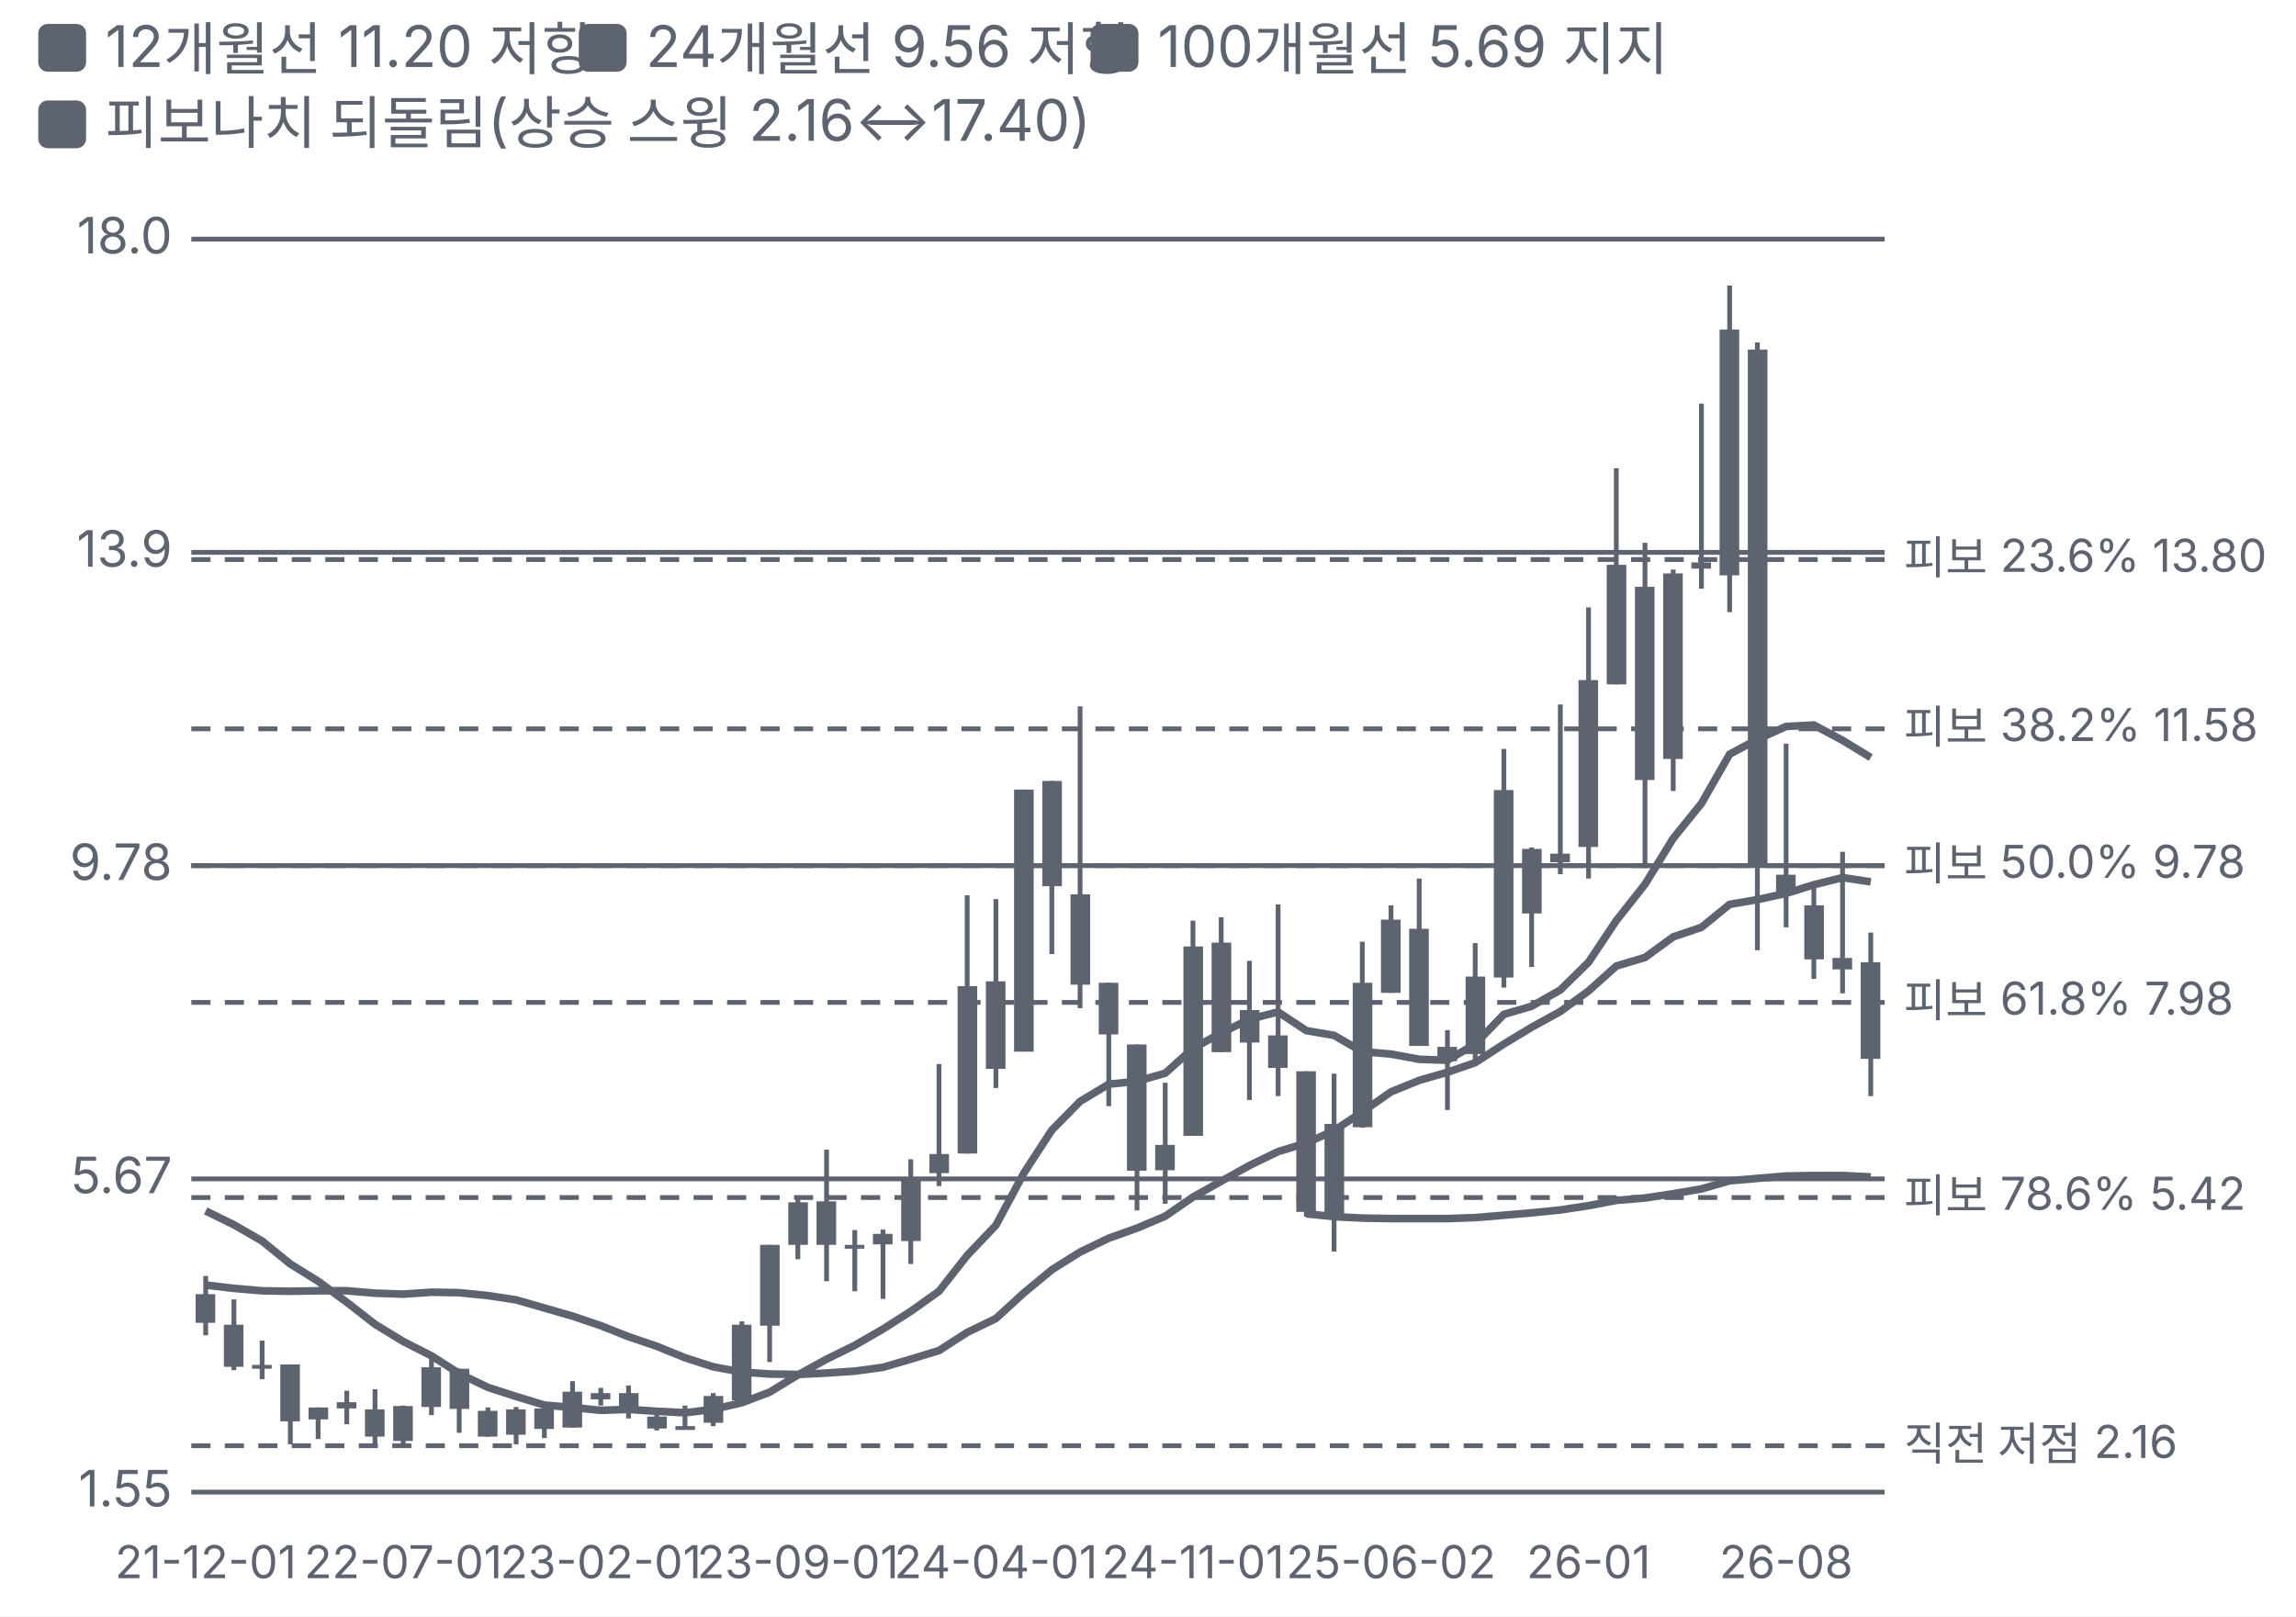
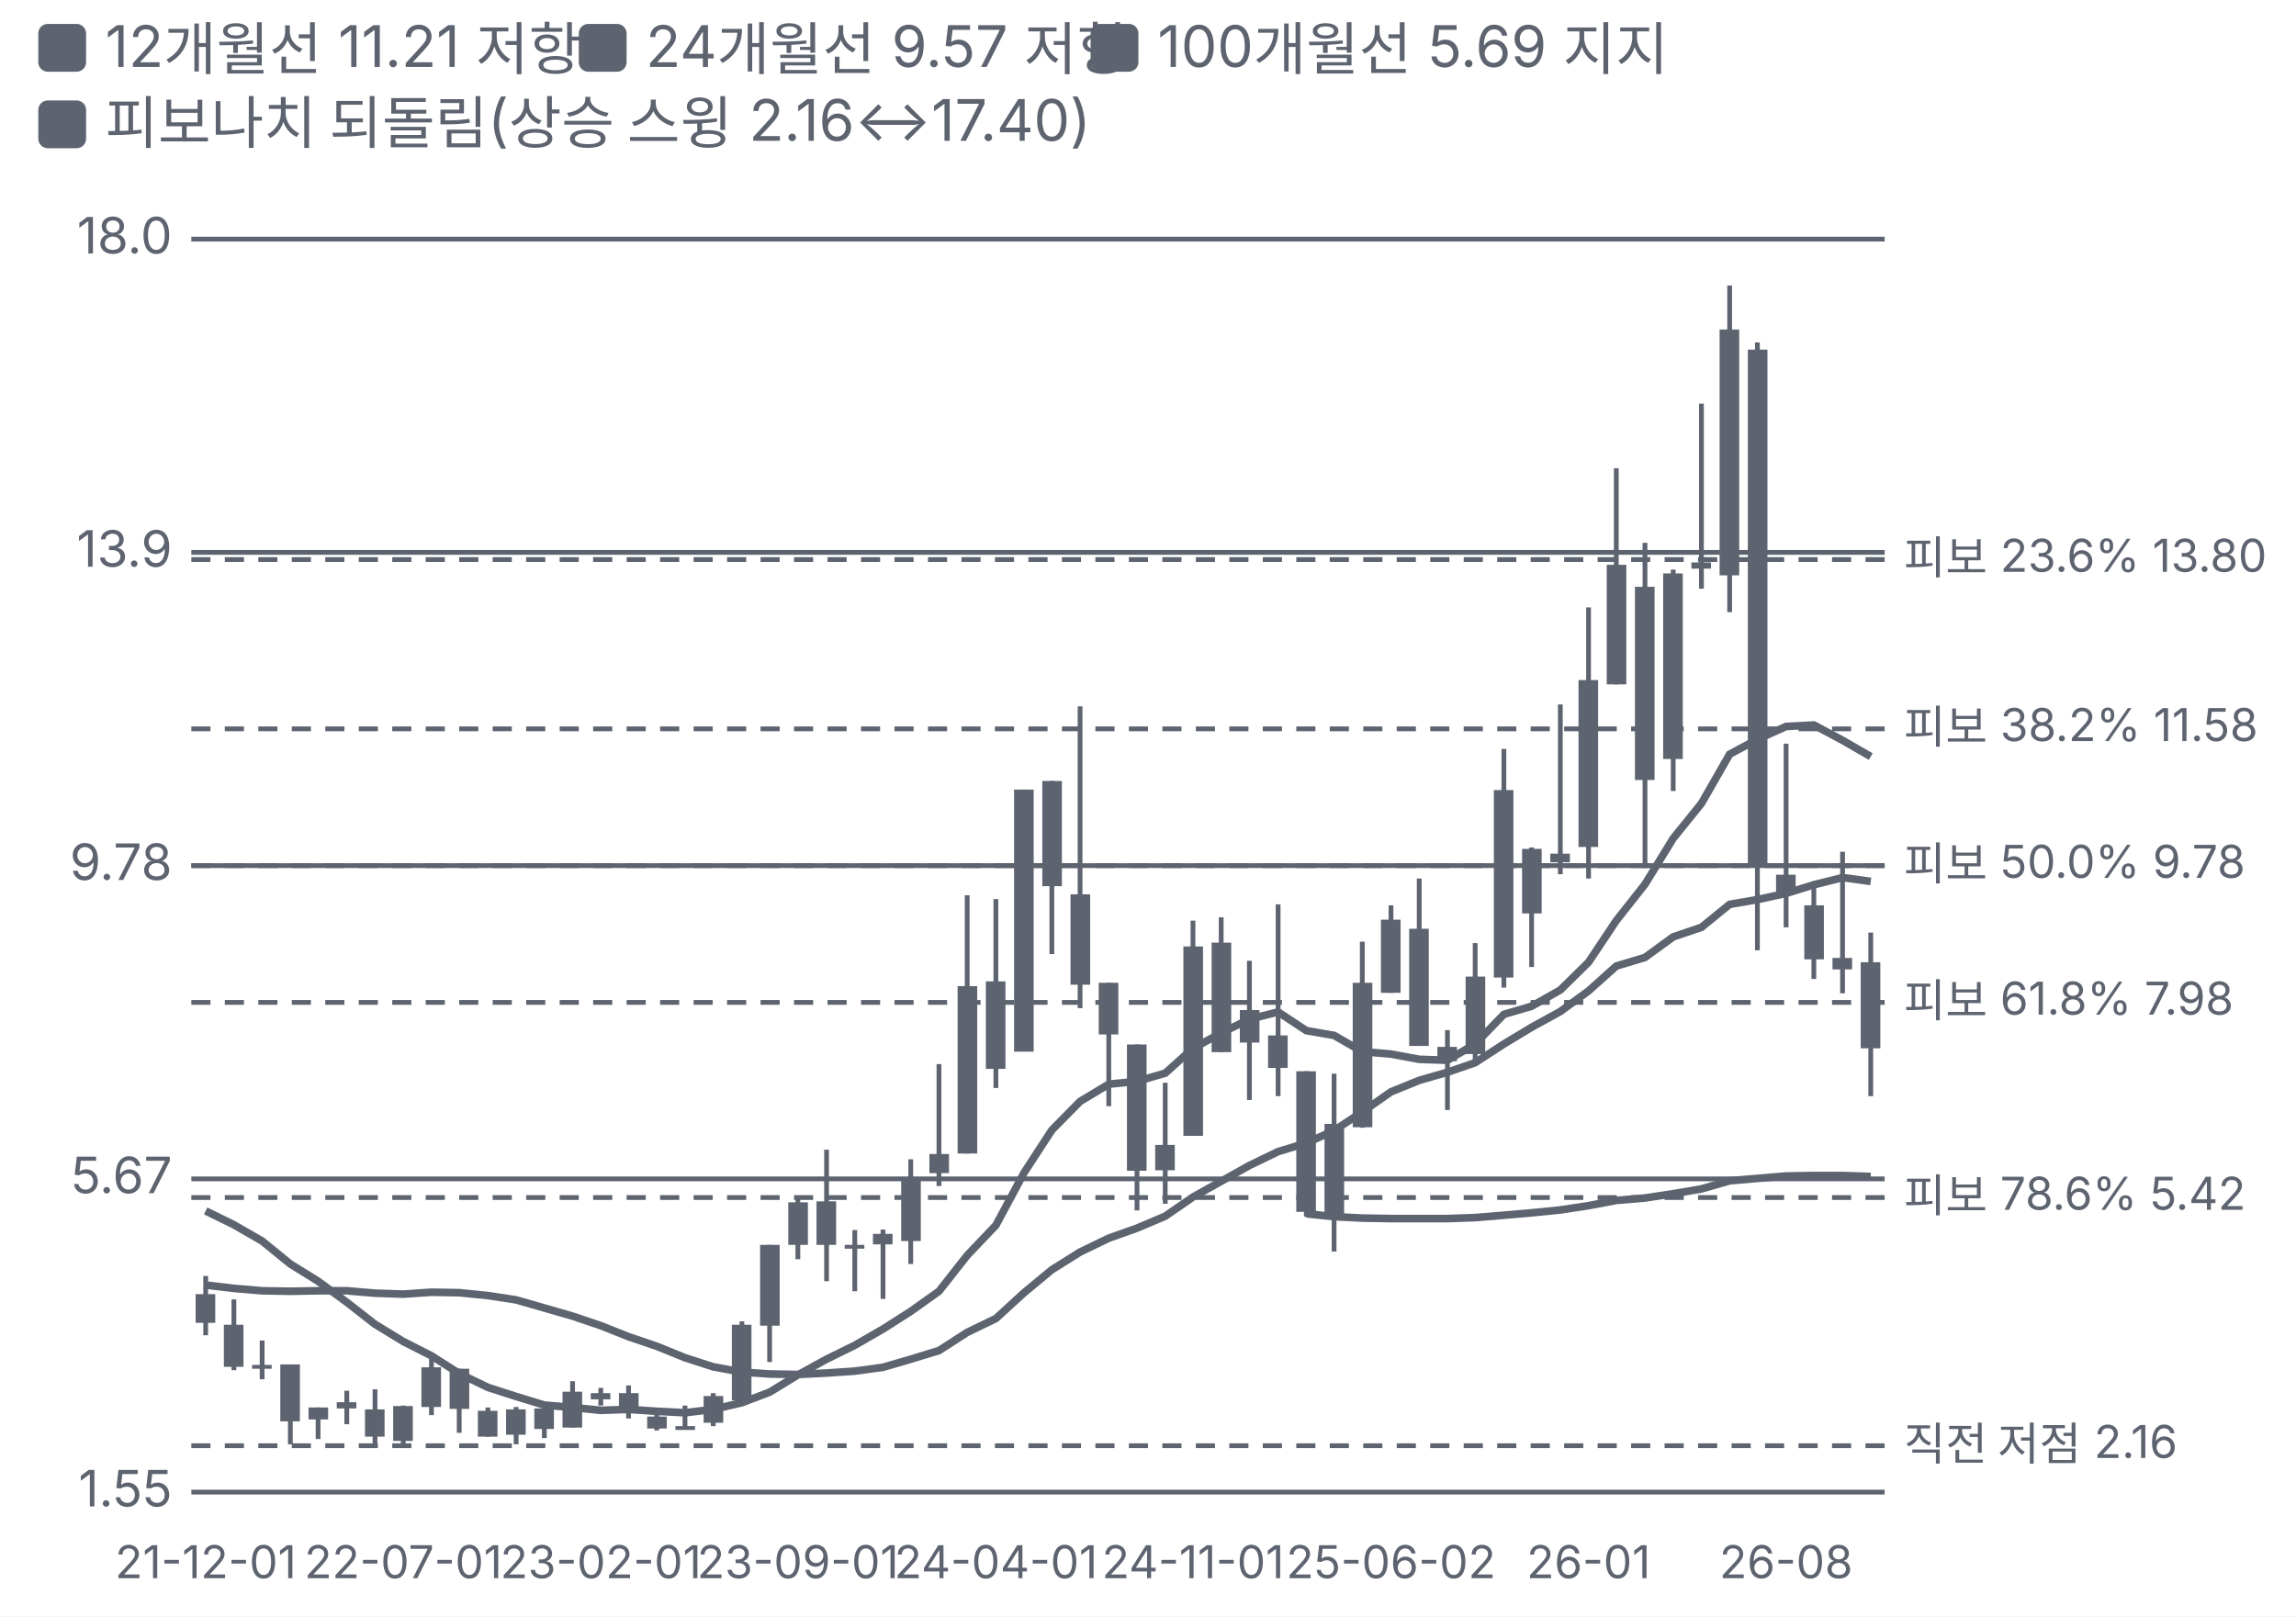
<svg xmlns="http://www.w3.org/2000/svg" viewBox="0 0 480 338" width="480" height="338">
  <style>text{fill:#5d6470;font-size:10.5px;font-family:-apple-system,'Apple SD Gothic Neo','Malgun Gothic',sans-serif}</style>
  <rect width="100%" height="100%" fill="#ffffff" />
  <rect x="8" y="5" width="10" height="10" rx="2" fill="#5d6470" />
-   <text x="22" y="14" style="font-size:12px">12개월선 11.20 저항</text>
+   <text x="22" y="14" style="font-size:12px">12개월선 11.21 저항</text>
  <rect x="121" y="5" width="10" height="10" rx="2" fill="#5d6470" />
-   <text x="135" y="14" style="font-size:12px">24개월선 9.56 저항</text>
+   <text x="135" y="14" style="font-size:12px">24개월선 9.57 저항</text>
  <rect x="228" y="5" width="10" height="10" rx="2" fill="#5d6470" />
  <text x="242" y="14" style="font-size:12px">100개월선 5.69 지지</text>
  <rect x="8" y="21" width="10" height="10" rx="2" fill="#5d6470" />
  <text x="22" y="30" style="font-size:12px">피보나치 되돌림(상승 스윙 2.16↔17.40)</text>
  <g transform="translate(0,38)">
    <line x1="40" x2="394" y1="274.0" y2="274.0" stroke="#5d6470" />
    <text x="36" y="277.0" text-anchor="end">1.55</text>
    <line x1="40" x2="394" y1="208.5" y2="208.5" stroke="#5d6470" />
    <text x="36" y="211.5" text-anchor="end">5.67</text>
    <line x1="40" x2="394" y1="143.0" y2="143.0" stroke="#5d6470" />
    <text x="36" y="146.0" text-anchor="end">9.78</text>
    <line x1="40" x2="394" y1="77.5" y2="77.5" stroke="#5d6470" />
    <text x="36" y="80.5" text-anchor="end">13.9</text>
    <line x1="40" x2="394" y1="12.0" y2="12.0" stroke="#5d6470" />
    <text x="36" y="15.0" text-anchor="end">18.0</text>
-     <polyline fill="none" stroke="#5d6470" stroke-width="1.6" points="43.0,215.2 48.9,218.1 54.8,221.5 60.7,226.3 66.5,229.9 72.5,234.3 78.4,238.9 84.3,242.5 90.2,245.5 96.0,249.2 102.0,252.1 107.9,254.0 113.8,255.8 119.7,256.3 125.6,256.9 131.4,256.7 137.3,257.1 143.2,257.4 149.1,256.7 155.1,255.3 160.9,253.1 166.8,249.5 172.8,246.2 178.7,243.3 184.6,239.9 190.4,236.2 196.3,232.0 202.2,224.5 208.2,218.2 214.1,207.2 219.9,198.3 225.8,192.3 231.8,188.7 237.7,188.1 243.6,186.4 249.4,181.2 255.3,178.0 261.2,175.1 267.2,173.6 273.1,177.5 278.9,178.5 284.8,181.9 290.8,182.4 296.7,183.5 302.6,183.7 308.4,180.3 314.4,174.1 320.2,172.4 326.2,169.0 332.1,163.2 337.9,154.5 343.9,146.9 349.8,137.3 355.7,130.0 361.6,119.7 367.4,116.6 373.4,113.9 379.2,113.6 385.2,116.8 391.1,120.4" />
-     <polyline fill="none" stroke="#5d6470" stroke-width="1.6" points="43.0,230.7 48.9,231.4 54.8,231.9 60.7,232.0 66.5,231.9 72.5,231.9 78.4,232.4 84.3,232.6 90.2,232.2 96.0,232.3 102.0,232.9 107.9,233.8 113.8,235.5 119.7,237.2 125.6,239.2 131.4,241.5 137.3,243.5 143.2,245.9 149.1,247.8 155.1,248.9 160.9,249.3 166.8,249.4 172.8,249.1 178.7,248.7 184.6,247.9 190.4,246.2 196.3,244.4 202.2,240.6 208.2,237.7 214.1,232.3 219.9,227.5 225.8,223.8 231.8,220.9 237.7,218.8 243.6,216.3 249.4,212.3 255.3,209.0 261.2,205.7 267.2,202.8 273.1,201.0 278.9,198.4 284.8,194.5 290.8,190.3 296.7,187.9 302.6,186.2 308.4,184.2 314.4,180.3 320.2,176.8 326.2,173.5 332.1,169.2 337.9,164.0 343.9,162.2 349.8,157.9 355.7,155.9 361.6,151.1 367.4,150.1 373.4,148.8 379.2,147.0 385.2,145.5 391.1,146.4" />
-     <polyline fill="none" stroke="#5d6470" stroke-width="1.6" points="273.1,215.8 278.9,216.4 284.8,216.7 290.8,216.8 296.7,216.8 302.6,216.8 308.4,216.6 314.4,216.1 320.2,215.6 326.2,215.0 332.1,214.1 337.9,213.0 343.9,212.5 349.8,211.6 355.7,210.6 361.6,208.9 367.4,208.4 373.4,207.9 379.2,207.8 385.2,207.8 391.1,208.1" />
+     <polyline fill="none" stroke="#5d6470" stroke-width="1.6" points="43.0,215.2 48.9,218.1 54.8,221.5 60.7,226.3 66.5,229.9 72.5,234.3 78.4,238.9 84.3,242.5 90.2,245.5 96.0,249.2 102.0,252.1 107.9,254.0 113.8,255.8 119.7,256.3 125.6,256.9 131.4,256.7 137.3,257.1 143.2,257.4 149.1,256.7 155.1,255.3 160.9,253.1 166.8,249.5 172.8,246.2 178.7,243.3 184.6,239.9 190.4,236.2 196.3,232.0 202.2,224.5 208.2,218.2 214.1,207.2 219.9,198.3 225.8,192.3 231.8,188.7 237.7,188.1 243.6,186.4 249.4,181.2 255.3,178.0 261.2,175.1 267.2,173.6 273.1,177.5 278.9,178.5 284.8,181.9 290.8,182.4 296.7,183.5 302.6,183.7 308.4,180.3 314.4,174.1 320.2,172.4 326.2,169.0 332.1,163.2 337.9,154.5 343.9,146.9 349.8,137.3 355.7,130.0 361.6,119.7 367.4,116.6 373.4,113.9 379.2,113.6 385.2,116.8 391.1,120.2" />
+     <polyline fill="none" stroke="#5d6470" stroke-width="1.6" points="43.0,230.7 48.9,231.4 54.8,231.9 60.7,232.0 66.5,231.9 72.5,231.9 78.4,232.4 84.3,232.6 90.2,232.2 96.0,232.3 102.0,232.9 107.9,233.8 113.8,235.5 119.7,237.2 125.6,239.2 131.4,241.5 137.3,243.5 143.2,245.9 149.1,247.8 155.1,248.9 160.9,249.3 166.8,249.4 172.8,249.1 178.7,248.7 184.6,247.9 190.4,246.2 196.3,244.4 202.2,240.6 208.2,237.7 214.1,232.3 219.9,227.5 225.8,223.8 231.8,220.9 237.7,218.8 243.6,216.3 249.4,212.3 255.3,209.0 261.2,205.7 267.2,202.8 273.1,201.0 278.9,198.4 284.8,194.5 290.8,190.3 296.7,187.9 302.6,186.2 308.4,184.2 314.4,180.3 320.2,176.8 326.2,173.5 332.1,169.2 337.9,164.0 343.9,162.2 349.8,157.9 355.7,155.9 361.6,151.1 367.4,150.1 373.4,148.8 379.2,147.0 385.2,145.5 391.1,146.3" />
+     <polyline fill="none" stroke="#5d6470" stroke-width="1.6" points="273.1,215.8 278.9,216.4 284.8,216.7 290.8,216.8 296.7,216.8 302.6,216.8 308.4,216.6 314.4,216.1 320.2,215.6 326.2,215.0 332.1,214.1 337.9,213.0 343.9,212.5 349.8,211.6 355.7,210.6 361.6,208.9 367.4,208.4 373.4,207.9 379.2,207.8 385.2,207.8 391.1,208.0" />
    <line x1="40" x2="394" y1="79.0" y2="79.0" stroke="#5d6470" stroke-dasharray="4 3" />
    <text x="398" y="82.0" style="font-size:9.5px">피보 23.6% 13.80</text>
    <line x1="40" x2="394" y1="114.4" y2="114.4" stroke="#5d6470" stroke-dasharray="4 3" />
    <text x="398" y="117.4" style="font-size:9.5px">피보 38.2% 11.58</text>
    <line x1="40" x2="394" y1="143.0" y2="143.0" stroke="#5d6470" stroke-dasharray="4 3" />
    <text x="398" y="146.0" style="font-size:9.5px">피보 50.0% 9.78</text>
    <line x1="40" x2="394" y1="171.6" y2="171.6" stroke="#5d6470" stroke-dasharray="4 3" />
    <text x="398" y="174.6" style="font-size:9.5px">피보 61.8% 7.98</text>
    <line x1="40" x2="394" y1="212.4" y2="212.4" stroke="#5d6470" stroke-dasharray="4 3" />
    <text x="398" y="215.4" style="font-size:9.5px">피보 78.6% 5.42</text>
    <line x1="40" x2="394" y1="264.3" y2="264.3" stroke="#5d6470" stroke-dasharray="4 3" />
    <text x="398" y="267.3" style="font-size:9.5px">직전 저점 2.16</text>
    <line x1="43.0" x2="43.0" y1="228.8" y2="241.2" stroke="#5d6470" />
    <rect x="40.9" y="232.6" width="4.1" height="6.0" fill="#5d6470" />
    <rect class="ck" x="40.0" y="12" width="5.9" height="262" fill="transparent" data-d="2021-12-01" data-o="4.15" data-h="4.39" data-l="3.61" data-c="3.77" data-p="" data-up="0" />
    <text x="43.0" y="292" text-anchor="middle" style="font-size:9.5px">21-12-01</text>
    <line x1="48.9" x2="48.9" y1="233.7" y2="248.5" stroke="#5d6470" />
    <rect x="46.8" y="239.0" width="4.1" height="8.8" fill="#5d6470" />
    <rect class="ck" x="45.9" y="12" width="5.9" height="262" fill="transparent" data-d="2022-01-03" data-o="3.75" data-h="4.08" data-l="3.15" data-c="3.20" data-p="-15.1%" data-up="0" />
    <line x1="54.8" x2="54.8" y1="242.3" y2="250.4" stroke="#5d6470" />
    <rect x="52.7" y="247.4" width="4.1" height="0.8" fill="#5d6470" />
    <rect class="ck" x="51.8" y="12" width="5.9" height="262" fill="transparent" data-d="2022-02-01" data-o="3.20" data-h="3.54" data-l="3.03" data-c="3.22" data-p="+0.6%" data-up="1" />
    <line x1="60.7" x2="60.7" y1="247.3" y2="264.0" stroke="#5d6470" />
    <rect x="58.6" y="247.3" width="4.1" height="11.9" fill="#5d6470" />
    <rect class="ck" x="57.7" y="12" width="5.9" height="262" fill="transparent" data-d="2022-03-01" data-o="3.23" data-h="3.23" data-l="2.18" data-c="2.48" data-p="-23.0%" data-up="0" />
    <line x1="66.5" x2="66.5" y1="256.3" y2="262.9" stroke="#5d6470" />
    <rect x="64.5" y="256.3" width="4.1" height="2.5" fill="#5d6470" />
    <rect class="ck" x="63.6" y="12" width="5.9" height="262" fill="transparent" data-d="2022-04-01" data-o="2.50" data-h="2.66" data-l="2.25" data-c="2.66" data-p="+7.3%" data-up="1" />
    <line x1="72.5" x2="72.5" y1="252.8" y2="259.8" stroke="#5d6470" />
    <rect x="70.4" y="255.2" width="4.1" height="1.3" fill="#5d6470" />
    <rect class="ck" x="69.5" y="12" width="5.9" height="262" fill="transparent" data-d="2022-05-02" data-o="2.73" data-h="2.88" data-l="2.44" data-c="2.65" data-p="-0.4%" data-up="0" />
    <line x1="78.4" x2="78.4" y1="252.5" y2="264.0" stroke="#5d6470" />
    <rect x="76.3" y="256.7" width="4.1" height="5.7" fill="#5d6470" />
    <rect class="ck" x="75.4" y="12" width="5.9" height="262" fill="transparent" data-d="2022-06-01" data-o="2.64" data-h="2.90" data-l="2.18" data-c="2.28" data-p="-14.0%" data-up="0" />
    <line x1="84.3" x2="84.3" y1="255.9" y2="264.3" stroke="#5d6470" />
    <rect x="82.2" y="256.0" width="4.1" height="7.3" fill="#5d6470" />
    <rect class="ck" x="81.3" y="12" width="5.9" height="262" fill="transparent" data-d="2022-07-01" data-o="2.22" data-h="2.69" data-l="2.16" data-c="2.68" data-p="+17.5%" data-up="1" />
    <text x="84.3" y="292" text-anchor="middle" style="font-size:9.5px">22-07-01</text>
    <line x1="90.2" x2="90.2" y1="246.1" y2="257.9" stroke="#5d6470" />
    <rect x="88.1" y="247.9" width="4.1" height="8.3" fill="#5d6470" />
    <rect class="ck" x="87.2" y="12" width="5.9" height="262" fill="transparent" data-d="2022-08-01" data-o="2.67" data-h="3.30" data-l="2.56" data-c="3.19" data-p="+19.0%" data-up="1" />
    <line x1="96.0" x2="96.0" y1="248.2" y2="261.6" stroke="#5d6470" />
    <rect x="94.0" y="248.2" width="4.1" height="8.4" fill="#5d6470" />
    <rect class="ck" x="93.1" y="12" width="5.9" height="262" fill="transparent" data-d="2022-09-01" data-o="3.17" data-h="3.17" data-l="2.33" data-c="2.64" data-p="-17.2%" data-up="0" />
    <line x1="102.0" x2="102.0" y1="256.3" y2="262.4" stroke="#5d6470" />
    <rect x="99.9" y="257.0" width="4.1" height="5.4" fill="#5d6470" />
    <rect class="ck" x="99.0" y="12" width="5.9" height="262" fill="transparent" data-d="2022-10-03" data-o="2.62" data-h="2.66" data-l="2.28" data-c="2.28" data-p="-13.6%" data-up="0" />
    <line x1="107.9" x2="107.9" y1="256.2" y2="264.0" stroke="#5d6470" />
    <rect x="105.8" y="256.7" width="4.1" height="5.3" fill="#5d6470" />
    <rect class="ck" x="104.9" y="12" width="5.9" height="262" fill="transparent" data-d="2022-11-01" data-o="2.31" data-h="2.67" data-l="2.18" data-c="2.64" data-p="+15.8%" data-up="1" />
    <line x1="113.8" x2="113.8" y1="256.5" y2="262.7" stroke="#5d6470" />
    <rect x="111.7" y="256.5" width="4.1" height="4.3" fill="#5d6470" />
    <rect class="ck" x="110.8" y="12" width="5.9" height="262" fill="transparent" data-d="2022-12-01" data-o="2.65" data-h="2.65" data-l="2.26" data-c="2.38" data-p="-9.8%" data-up="0" />
    <line x1="119.7" x2="119.7" y1="250.8" y2="260.5" stroke="#5d6470" />
    <rect x="117.6" y="253.0" width="4.1" height="7.5" fill="#5d6470" />
    <rect class="ck" x="116.7" y="12" width="5.9" height="262" fill="transparent" data-d="2023-01-03" data-o="2.40" data-h="3.01" data-l="2.40" data-c="2.87" data-p="+20.6%" data-up="1" />
    <line x1="125.6" x2="125.6" y1="252.2" y2="255.9" stroke="#5d6470" />
    <rect x="123.5" y="253.3" width="4.1" height="1.3" fill="#5d6470" />
    <rect class="ck" x="122.6" y="12" width="5.9" height="262" fill="transparent" data-d="2023-02-01" data-o="2.85" data-h="2.92" data-l="2.69" data-c="2.77" data-p="-3.5%" data-up="0" />
    <text x="125.6" y="292" text-anchor="middle" style="font-size:9.5px">23-02-01</text>
    <line x1="131.4" x2="131.4" y1="251.7" y2="258.6" stroke="#5d6470" />
    <rect x="129.4" y="253.3" width="4.1" height="4.1" fill="#5d6470" />
    <rect class="ck" x="128.5" y="12" width="5.9" height="262" fill="transparent" data-d="2023-03-01" data-o="2.85" data-h="2.95" data-l="2.52" data-c="2.59" data-p="-6.5%" data-up="0" />
    <line x1="137.3" x2="137.3" y1="257.3" y2="261.1" stroke="#5d6470" />
    <rect x="135.3" y="258.2" width="4.1" height="2.5" fill="#5d6470" />
    <rect class="ck" x="134.4" y="12" width="5.9" height="262" fill="transparent" data-d="2023-04-03" data-o="2.54" data-h="2.60" data-l="2.36" data-c="2.38" data-p="-8.1%" data-up="0" />
    <line x1="143.2" x2="143.2" y1="255.9" y2="260.8" stroke="#5d6470" />
    <rect x="141.2" y="260.2" width="4.1" height="0.8" fill="#5d6470" />
    <rect class="ck" x="140.3" y="12" width="5.9" height="262" fill="transparent" data-d="2023-05-01" data-o="2.38" data-h="2.69" data-l="2.38" data-c="2.42" data-p="+1.7%" data-up="1" />
    <line x1="149.1" x2="149.1" y1="253.3" y2="260.2" stroke="#5d6470" />
    <rect x="147.1" y="253.9" width="4.1" height="5.6" fill="#5d6470" />
    <rect class="ck" x="146.2" y="12" width="5.9" height="262" fill="transparent" data-d="2023-06-01" data-o="2.46" data-h="2.85" data-l="2.42" data-c="2.81" data-p="+16.1%" data-up="1" />
    <line x1="155.1" x2="155.1" y1="238.3" y2="254.7" stroke="#5d6470" />
    <rect x="153.0" y="239.0" width="4.1" height="15.8" fill="#5d6470" />
    <rect class="ck" x="152.1" y="12" width="5.9" height="262" fill="transparent" data-d="2023-07-03" data-o="2.76" data-h="3.79" data-l="2.76" data-c="3.75" data-p="+33.5%" data-up="1" />
    <line x1="160.9" x2="160.9" y1="222.3" y2="246.8" stroke="#5d6470" />
    <rect x="158.9" y="222.3" width="4.1" height="16.9" fill="#5d6470" />
    <rect class="ck" x="158.0" y="12" width="5.9" height="262" fill="transparent" data-d="2023-08-01" data-o="3.74" data-h="4.80" data-l="3.26" data-c="4.80" data-p="+28.0%" data-up="1" />
    <line x1="166.8" x2="166.8" y1="212.2" y2="225.3" stroke="#5d6470" />
    <rect x="164.8" y="213.4" width="4.1" height="8.9" fill="#5d6470" />
    <rect class="ck" x="163.9" y="12" width="5.9" height="262" fill="transparent" data-d="2023-09-01" data-o="4.80" data-h="5.43" data-l="4.61" data-c="5.36" data-p="+11.7%" data-up="1" />
    <text x="166.8" y="292" text-anchor="middle" style="font-size:9.5px">23-09-01</text>
    <line x1="172.8" x2="172.8" y1="202.4" y2="229.9" stroke="#5d6470" />
    <rect x="170.7" y="213.2" width="4.1" height="9.1" fill="#5d6470" />
    <rect class="ck" x="169.8" y="12" width="5.9" height="262" fill="transparent" data-d="2023-10-02" data-o="5.37" data-h="6.05" data-l="4.32" data-c="4.80" data-p="-10.4%" data-up="0" />
    <line x1="178.7" x2="178.7" y1="219.2" y2="232.0" stroke="#5d6470" />
    <rect x="176.6" y="222.3" width="4.1" height="0.8" fill="#5d6470" />
    <rect class="ck" x="175.7" y="12" width="5.9" height="262" fill="transparent" data-d="2023-11-01" data-o="4.80" data-h="4.99" data-l="4.19" data-c="4.80" data-p="+0.0%" data-up="1" />
    <line x1="184.6" x2="184.6" y1="219.1" y2="233.6" stroke="#5d6470" />
    <rect x="182.5" y="220.0" width="4.1" height="2.2" fill="#5d6470" />
    <rect class="ck" x="181.6" y="12" width="5.9" height="262" fill="transparent" data-d="2023-12-01" data-o="4.80" data-h="5.00" data-l="4.09" data-c="4.94" data-p="+2.9%" data-up="1" />
    <line x1="190.4" x2="190.4" y1="204.4" y2="226.3" stroke="#5d6470" />
    <rect x="188.4" y="208.6" width="4.1" height="12.9" fill="#5d6470" />
    <rect class="ck" x="187.5" y="12" width="5.9" height="262" fill="transparent" data-d="2024-01-02" data-o="4.85" data-h="5.92" data-l="4.55" data-c="5.66" data-p="+14.6%" data-up="1" />
    <line x1="196.3" x2="196.3" y1="184.5" y2="210.0" stroke="#5d6470" />
    <rect x="194.3" y="203.3" width="4.1" height="4.0" fill="#5d6470" />
    <rect class="ck" x="193.4" y="12" width="5.9" height="262" fill="transparent" data-d="2024-02-01" data-o="5.74" data-h="7.17" data-l="5.57" data-c="5.99" data-p="+5.8%" data-up="1" />
    <line x1="202.2" x2="202.2" y1="149.2" y2="203.2" stroke="#5d6470" />
    <rect x="200.2" y="168.2" width="4.1" height="35.0" fill="#5d6470" />
    <rect class="ck" x="199.3" y="12" width="5.9" height="262" fill="transparent" data-d="2024-03-01" data-o="6.00" data-h="9.39" data-l="6.00" data-c="8.20" data-p="+36.9%" data-up="1" />
    <line x1="208.2" x2="208.2" y1="150.0" y2="189.5" stroke="#5d6470" />
    <rect x="206.1" y="167.2" width="4.1" height="18.3" fill="#5d6470" />
    <rect class="ck" x="205.2" y="12" width="5.9" height="262" fill="transparent" data-d="2024-04-01" data-o="8.26" data-h="9.34" data-l="6.86" data-c="7.11" data-p="-13.3%" data-up="0" />
    <text x="208.2" y="292" text-anchor="middle" style="font-size:9.5px">24-04-01</text>
    <line x1="214.1" x2="214.1" y1="127.1" y2="181.8" stroke="#5d6470" />
    <rect x="212.0" y="127.1" width="4.1" height="54.8" fill="#5d6470" />
    <rect class="ck" x="211.1" y="12" width="5.9" height="262" fill="transparent" data-d="2024-05-01" data-o="7.34" data-h="10.78" data-l="7.34" data-c="10.78" data-p="+51.6%" data-up="1" />
    <line x1="219.9" x2="219.9" y1="125.3" y2="161.5" stroke="#5d6470" />
    <rect x="217.9" y="125.3" width="4.1" height="22.0" fill="#5d6470" />
    <rect class="ck" x="217.0" y="12" width="5.9" height="262" fill="transparent" data-d="2024-06-03" data-o="10.89" data-h="10.89" data-l="8.62" data-c="9.51" data-p="-11.8%" data-up="0" />
    <line x1="225.8" x2="225.8" y1="109.7" y2="172.8" stroke="#5d6470" />
    <rect x="223.8" y="149.0" width="4.1" height="18.9" fill="#5d6470" />
    <rect class="ck" x="222.9" y="12" width="5.9" height="262" fill="transparent" data-d="2024-07-01" data-o="9.40" data-h="11.87" data-l="7.91" data-c="8.21" data-p="-13.7%" data-up="0" />
    <line x1="231.8" x2="231.8" y1="167.5" y2="193.3" stroke="#5d6470" />
    <rect x="229.7" y="167.5" width="4.1" height="10.8" fill="#5d6470" />
    <rect class="ck" x="228.8" y="12" width="5.9" height="262" fill="transparent" data-d="2024-08-01" data-o="8.24" data-h="8.24" data-l="6.62" data-c="7.56" data-p="-7.9%" data-up="0" />
    <line x1="237.7" x2="237.7" y1="180.4" y2="215.1" stroke="#5d6470" />
    <rect x="235.6" y="180.4" width="4.1" height="26.4" fill="#5d6470" />
    <rect class="ck" x="234.7" y="12" width="5.9" height="262" fill="transparent" data-d="2024-09-03" data-o="7.43" data-h="7.43" data-l="5.25" data-c="5.77" data-p="-23.7%" data-up="0" />
    <line x1="243.6" x2="243.6" y1="188.4" y2="213.7" stroke="#5d6470" />
    <rect x="241.5" y="201.4" width="4.1" height="5.3" fill="#5d6470" />
    <rect class="ck" x="240.6" y="12" width="5.9" height="262" fill="transparent" data-d="2024-10-01" data-o="5.78" data-h="6.93" data-l="5.34" data-c="6.11" data-p="+5.9%" data-up="1" />
    <line x1="249.4" x2="249.4" y1="154.5" y2="199.5" stroke="#5d6470" />
    <rect x="247.4" y="159.9" width="4.1" height="39.6" fill="#5d6470" />
    <rect class="ck" x="246.5" y="12" width="5.9" height="262" fill="transparent" data-d="2024-11-01" data-o="6.23" data-h="9.06" data-l="6.23" data-c="8.72" data-p="+42.7%" data-up="1" />
    <text x="249.4" y="292" text-anchor="middle" style="font-size:9.5px">24-11-01</text>
    <line x1="255.3" x2="255.3" y1="153.8" y2="182.0" stroke="#5d6470" />
    <rect x="253.3" y="159.1" width="4.1" height="22.9" fill="#5d6470" />
    <rect class="ck" x="252.4" y="12" width="5.9" height="262" fill="transparent" data-d="2024-12-02" data-o="8.77" data-h="9.10" data-l="7.33" data-c="7.33" data-p="-15.9%" data-up="0" />
    <line x1="261.2" x2="261.2" y1="162.9" y2="192.0" stroke="#5d6470" />
    <rect x="259.2" y="173.2" width="4.1" height="6.8" fill="#5d6470" />
    <rect class="ck" x="258.3" y="12" width="5.9" height="262" fill="transparent" data-d="2025-01-02" data-o="7.45" data-h="8.53" data-l="6.70" data-c="7.88" data-p="+7.5%" data-up="1" />
    <line x1="267.2" x2="267.2" y1="151.1" y2="191.2" stroke="#5d6470" />
    <rect x="265.1" y="178.5" width="4.1" height="6.8" fill="#5d6470" />
    <rect class="ck" x="264.2" y="12" width="5.9" height="262" fill="transparent" data-d="2025-02-03" data-o="7.55" data-h="9.27" data-l="6.75" data-c="7.12" data-p="-9.6%" data-up="0" />
    <line x1="273.1" x2="273.1" y1="186.0" y2="216.4" stroke="#5d6470" />
    <rect x="271.0" y="186.0" width="4.1" height="29.4" fill="#5d6470" />
    <rect class="ck" x="270.1" y="12" width="5.9" height="262" fill="transparent" data-d="2025-03-03" data-o="7.08" data-h="7.08" data-l="5.17" data-c="5.23" data-p="-26.5%" data-up="0" />
    <line x1="278.9" x2="278.9" y1="186.5" y2="223.7" stroke="#5d6470" />
    <rect x="276.9" y="197.0" width="4.1" height="19.1" fill="#5d6470" />
    <rect class="ck" x="276.0" y="12" width="5.9" height="262" fill="transparent" data-d="2025-04-01" data-o="5.19" data-h="7.05" data-l="4.71" data-c="6.39" data-p="+22.2%" data-up="1" />
    <line x1="284.8" x2="284.8" y1="158.9" y2="197.8" stroke="#5d6470" />
    <rect x="282.8" y="167.5" width="4.1" height="30.2" fill="#5d6470" />
    <rect class="ck" x="281.9" y="12" width="5.9" height="262" fill="transparent" data-d="2025-05-01" data-o="6.34" data-h="8.78" data-l="6.34" data-c="8.24" data-p="+29.0%" data-up="1" />
    <line x1="290.8" x2="290.8" y1="151.3" y2="169.6" stroke="#5d6470" />
    <rect x="288.7" y="154.3" width="4.1" height="15.3" fill="#5d6470" />
    <rect class="ck" x="287.8" y="12" width="5.9" height="262" fill="transparent" data-d="2025-06-02" data-o="8.11" data-h="9.26" data-l="8.11" data-c="9.07" data-p="+10.1%" data-up="1" />
    <text x="290.8" y="292" text-anchor="middle" style="font-size:9.5px">25-06-02</text>
    <line x1="296.7" x2="296.7" y1="145.7" y2="180.7" stroke="#5d6470" />
    <rect x="294.6" y="156.2" width="4.1" height="24.5" fill="#5d6470" />
    <rect class="ck" x="293.7" y="12" width="5.9" height="262" fill="transparent" data-d="2025-07-01" data-o="8.95" data-h="9.61" data-l="7.41" data-c="7.41" data-p="-18.3%" data-up="0" />
    <line x1="302.6" x2="302.6" y1="177.4" y2="194.1" stroke="#5d6470" />
    <rect x="300.5" y="180.9" width="4.1" height="3.0" fill="#5d6470" />
    <rect class="ck" x="299.6" y="12" width="5.9" height="262" fill="transparent" data-d="2025-08-01" data-o="7.21" data-h="7.62" data-l="6.57" data-c="7.40" data-p="-0.1%" data-up="1" />
    <line x1="308.4" x2="308.4" y1="159.2" y2="184.1" stroke="#5d6470" />
    <rect x="306.4" y="166.2" width="4.1" height="16.2" fill="#5d6470" />
    <rect class="ck" x="305.5" y="12" width="5.9" height="262" fill="transparent" data-d="2025-09-02" data-o="7.30" data-h="8.76" data-l="7.20" data-c="8.32" data-p="+12.4%" data-up="1" />
    <line x1="314.4" x2="314.4" y1="118.6" y2="168.5" stroke="#5d6470" />
    <rect x="312.3" y="127.2" width="4.1" height="39.2" fill="#5d6470" />
    <rect class="ck" x="311.4" y="12" width="5.9" height="262" fill="transparent" data-d="2025-10-01" data-o="8.31" data-h="11.31" data-l="8.18" data-c="10.77" data-p="+29.4%" data-up="1" />
    <line x1="320.2" x2="320.2" y1="139.2" y2="164.2" stroke="#5d6470" />
    <rect x="318.2" y="139.5" width="4.1" height="13.5" fill="#5d6470" />
    <rect class="ck" x="317.3" y="12" width="5.9" height="262" fill="transparent" data-d="2025-11" data-o="9.15" data-h="10.02" data-l="8.45" data-c="10.00" data-p="-7.1%" data-up="1" />
    <line x1="326.2" x2="326.2" y1="109.3" y2="144.8" stroke="#5d6470" />
    <rect x="324.1" y="140.5" width="4.1" height="1.8" fill="#5d6470" />
    <rect class="ck" x="323.2" y="12" width="5.9" height="262" fill="transparent" data-d="2025-12" data-o="9.83" data-h="11.90" data-l="9.67" data-c="9.94" data-p="-0.6%" data-up="1" />
    <line x1="332.1" x2="332.1" y1="89.0" y2="145.7" stroke="#5d6470" />
    <rect x="330.0" y="104.2" width="4.1" height="34.9" fill="#5d6470" />
    <rect class="ck" x="329.1" y="12" width="5.9" height="262" fill="transparent" data-d="2026-01" data-o="10.03" data-h="13.17" data-l="9.61" data-c="12.22" data-p="+22.9%" data-up="1" />
    <text x="332.1" y="292" text-anchor="middle" style="font-size:9.5px">26-01</text>
    <line x1="337.9" x2="337.9" y1="59.9" y2="105.1" stroke="#5d6470" />
    <rect x="335.9" y="80.1" width="4.1" height="25.0" fill="#5d6470" />
    <rect class="ck" x="335.0" y="12" width="5.9" height="262" fill="transparent" data-d="2026-02" data-o="12.16" data-h="15.00" data-l="12.16" data-c="13.73" data-p="+12.4%" data-up="1" />
    <line x1="343.9" x2="343.9" y1="75.5" y2="143.5" stroke="#5d6470" />
    <rect x="341.8" y="84.7" width="4.1" height="40.4" fill="#5d6470" />
    <rect class="ck" x="340.9" y="12" width="5.9" height="262" fill="transparent" data-d="2026-03" data-o="13.44" data-h="14.02" data-l="9.75" data-c="10.90" data-p="-20.6%" data-up="0" />
    <line x1="349.8" x2="349.8" y1="81.1" y2="127.4" stroke="#5d6470" />
    <rect x="347.7" y="81.9" width="4.1" height="38.8" fill="#5d6470" />
    <rect class="ck" x="346.8" y="12" width="5.9" height="262" fill="transparent" data-d="2026-04" data-o="11.18" data-h="13.67" data-l="10.76" data-c="13.62" data-p="+25.0%" data-up="1" />
    <line x1="355.7" x2="355.7" y1="46.4" y2="85.1" stroke="#5d6470" />
    <rect x="353.6" y="79.6" width="4.1" height="1.3" fill="#5d6470" />
    <rect class="ck" x="352.7" y="12" width="5.9" height="262" fill="transparent" data-d="2026-05" data-o="13.68" data-h="15.85" data-l="13.42" data-c="13.76" data-p="+1.0%" data-up="1" />
    <line x1="361.6" x2="361.6" y1="21.7" y2="90.0" stroke="#5d6470" />
    <rect x="359.5" y="30.9" width="4.1" height="51.4" fill="#5d6470" />
    <rect class="ck" x="358.6" y="12" width="5.9" height="262" fill="transparent" data-d="2026-06" data-o="13.59" data-h="17.40" data-l="13.11" data-c="16.82" data-p="+22.2%" data-up="1" />
    <line x1="367.4" x2="367.4" y1="33.6" y2="160.7" stroke="#5d6470" />
    <rect x="365.4" y="35.1" width="4.1" height="107.9" fill="#5d6470" />
    <rect class="ck" x="364.5" y="12" width="5.9" height="262" fill="transparent" data-d="2026-07" data-o="16.56" data-h="16.65" data-l="8.67" data-c="9.78" data-p="-41.9%" data-up="0" />
    <line x1="373.4" x2="373.4" y1="117.5" y2="155.9" stroke="#5d6470" />
    <rect x="371.3" y="144.9" width="4.1" height="4.1" fill="#5d6470" />
    <rect class="ck" x="370.4" y="12" width="5.9" height="262" fill="transparent" data-d="2026-08" data-o="9.66" data-h="11.38" data-l="8.97" data-c="9.40" data-p="-3.9%" data-up="0" />
    <text x="373.4" y="292" text-anchor="middle" style="font-size:9.5px">26-08</text>
    <line x1="379.2" x2="379.2" y1="147.6" y2="166.7" stroke="#5d6470" />
    <rect x="377.2" y="151.3" width="4.1" height="11.3" fill="#5d6470" />
    <rect class="ck" x="376.3" y="12" width="5.9" height="262" fill="transparent" data-d="2026-09" data-o="9.26" data-h="9.49" data-l="8.29" data-c="8.55" data-p="-9.0%" data-up="0" />
    <line x1="385.2" x2="385.2" y1="140.1" y2="169.7" stroke="#5d6470" />
    <rect x="383.1" y="162.3" width="4.1" height="2.4" fill="#5d6470" />
    <rect class="ck" x="382.2" y="12" width="5.9" height="262" fill="transparent" data-d="2026-10" data-o="8.57" data-h="9.96" data-l="8.10" data-c="8.42" data-p="-1.5%" data-up="0" />
    <line x1="391.1" x2="391.1" y1="157.0" y2="191.2" stroke="#5d6470" />
-     <rect x="389.0" y="163.2" width="4.1" height="20.2" fill="#5d6470" />
-     <rect class="ck" x="388.1" y="12" width="5.9" height="262" fill="transparent" data-d="2026-11" data-o="8.51" data-h="8.90" data-l="6.75" data-c="7.24" data-p="-14.0%" data-up="0" />
+     <rect x="389.0" y="163.2" width="4.1" height="18.0" fill="#5d6470" />
+     <rect class="ck" x="388.1" y="12" width="5.9" height="262" fill="transparent" data-d="2026-11" data-o="8.51" data-h="8.90" data-l="6.75" data-c="7.38" data-p="-12.4%" data-up="0" />
  </g>
</svg>
